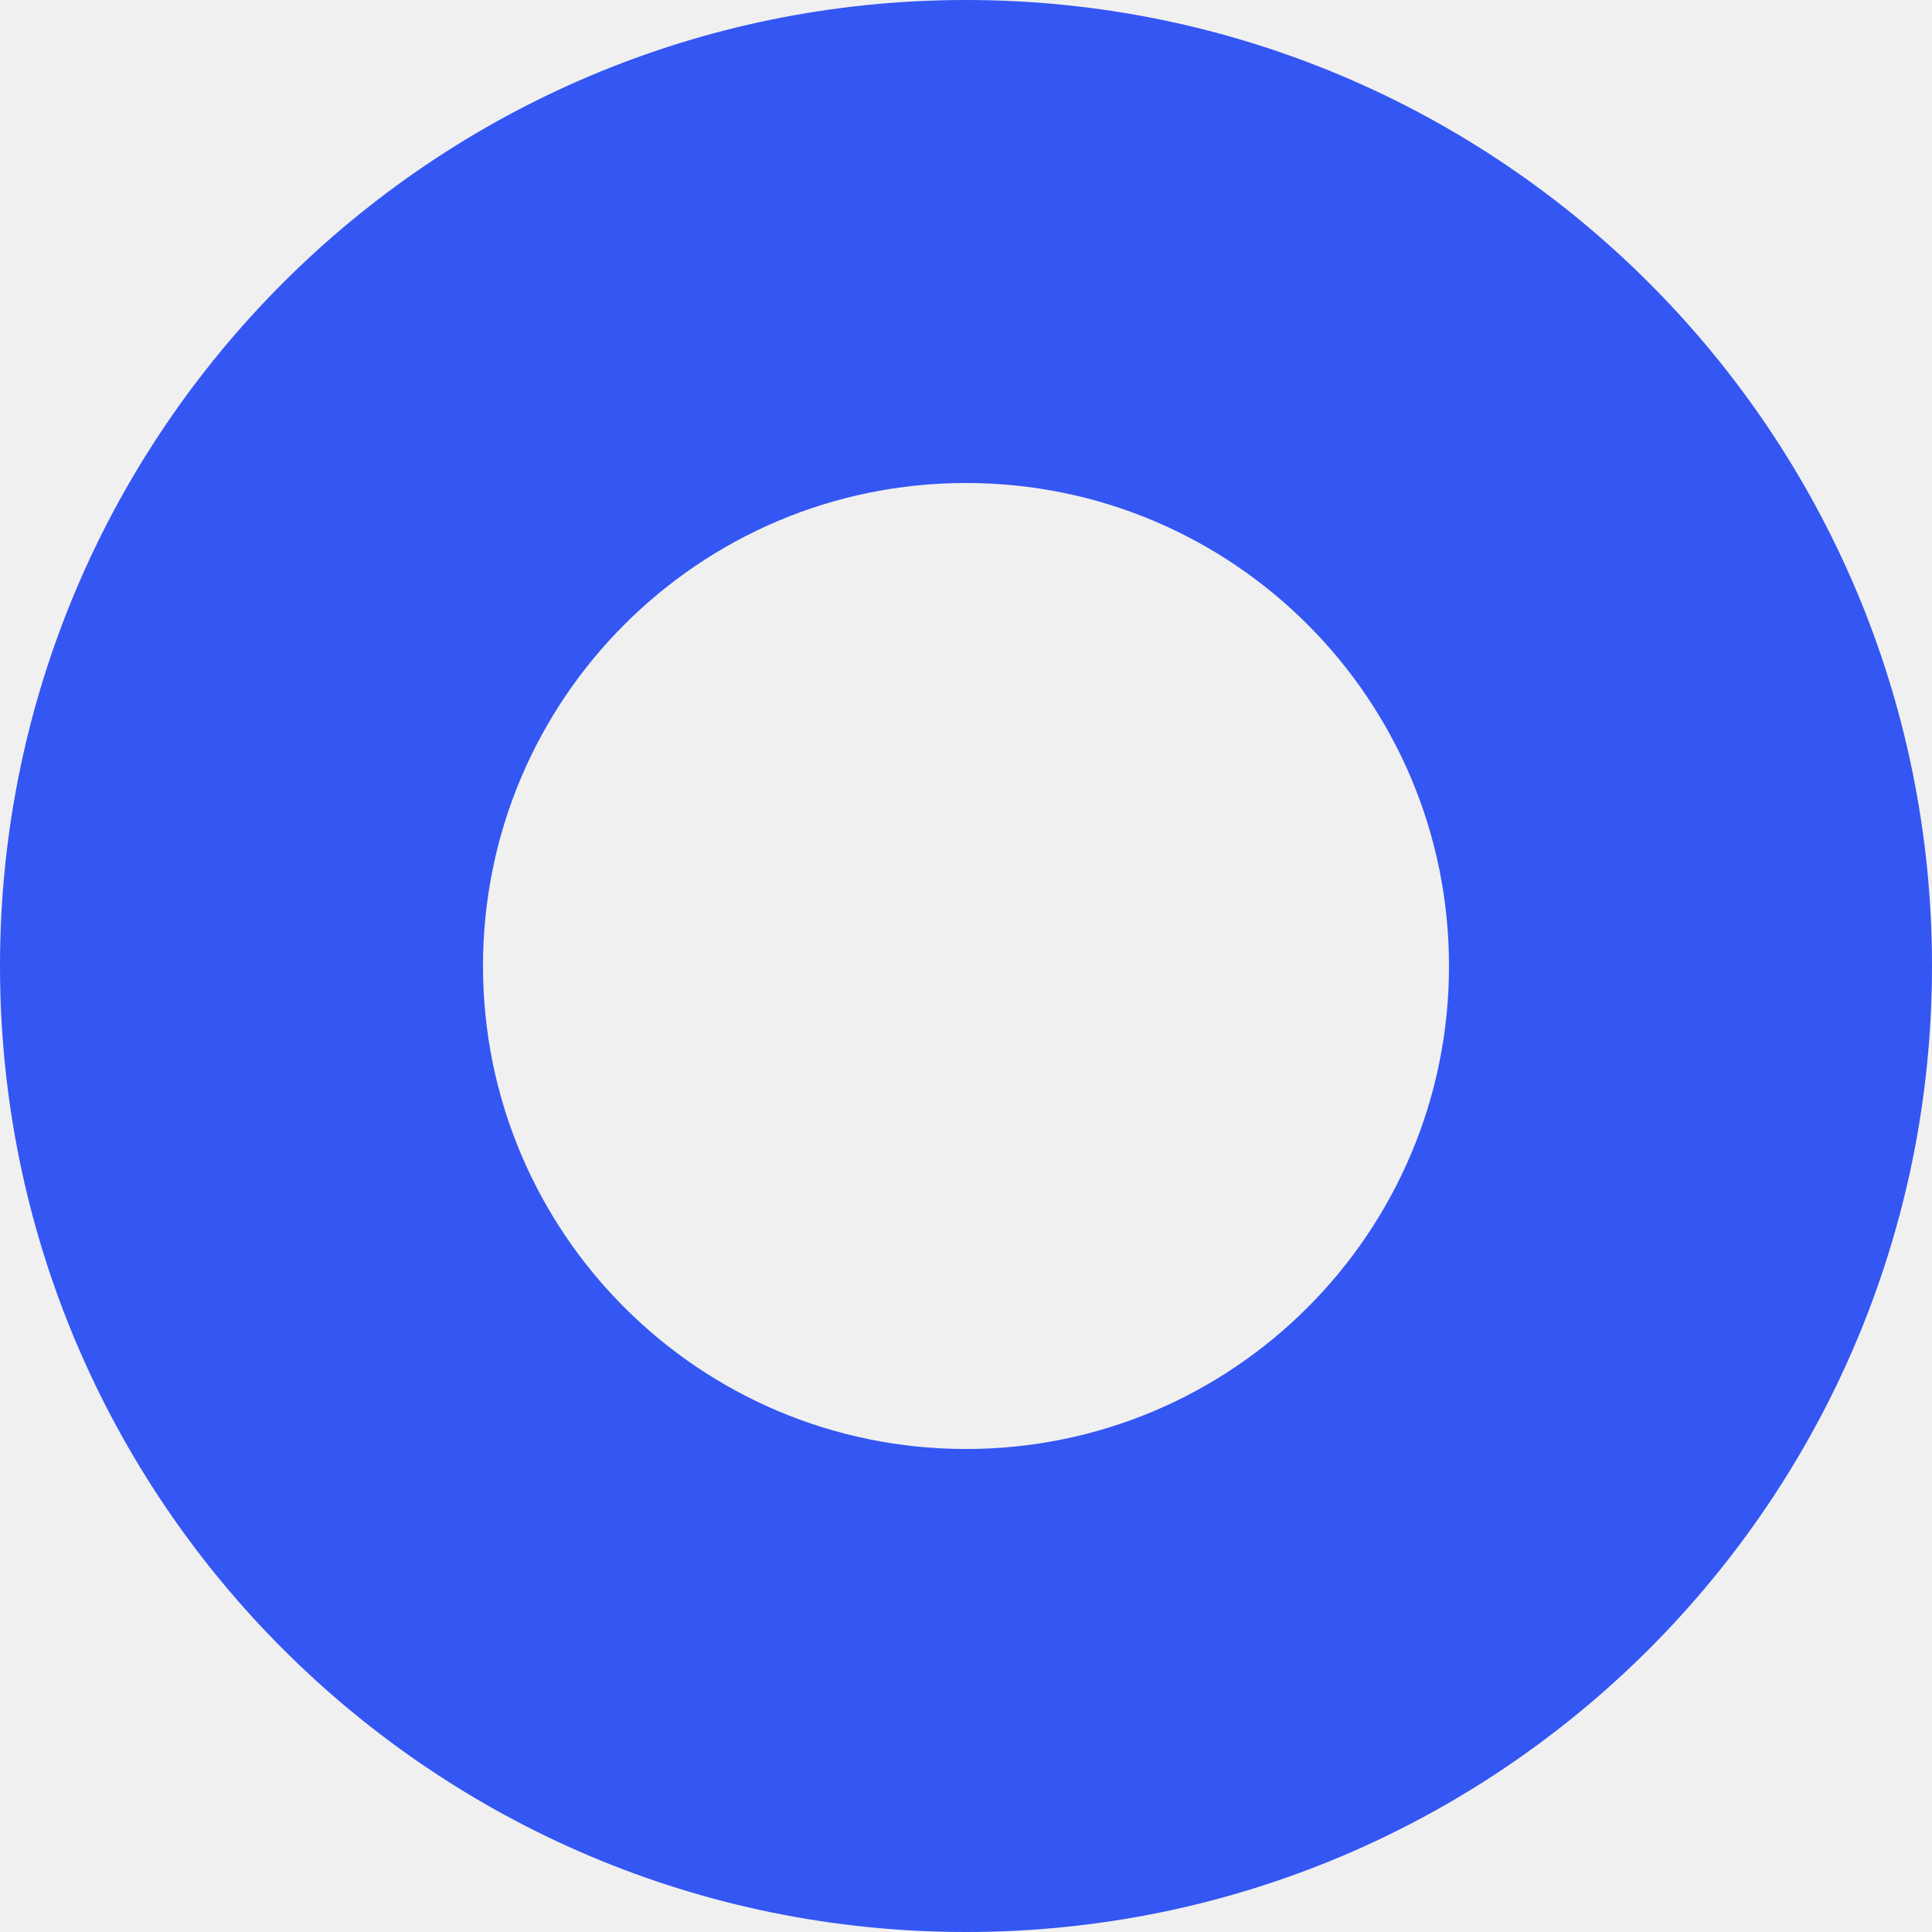
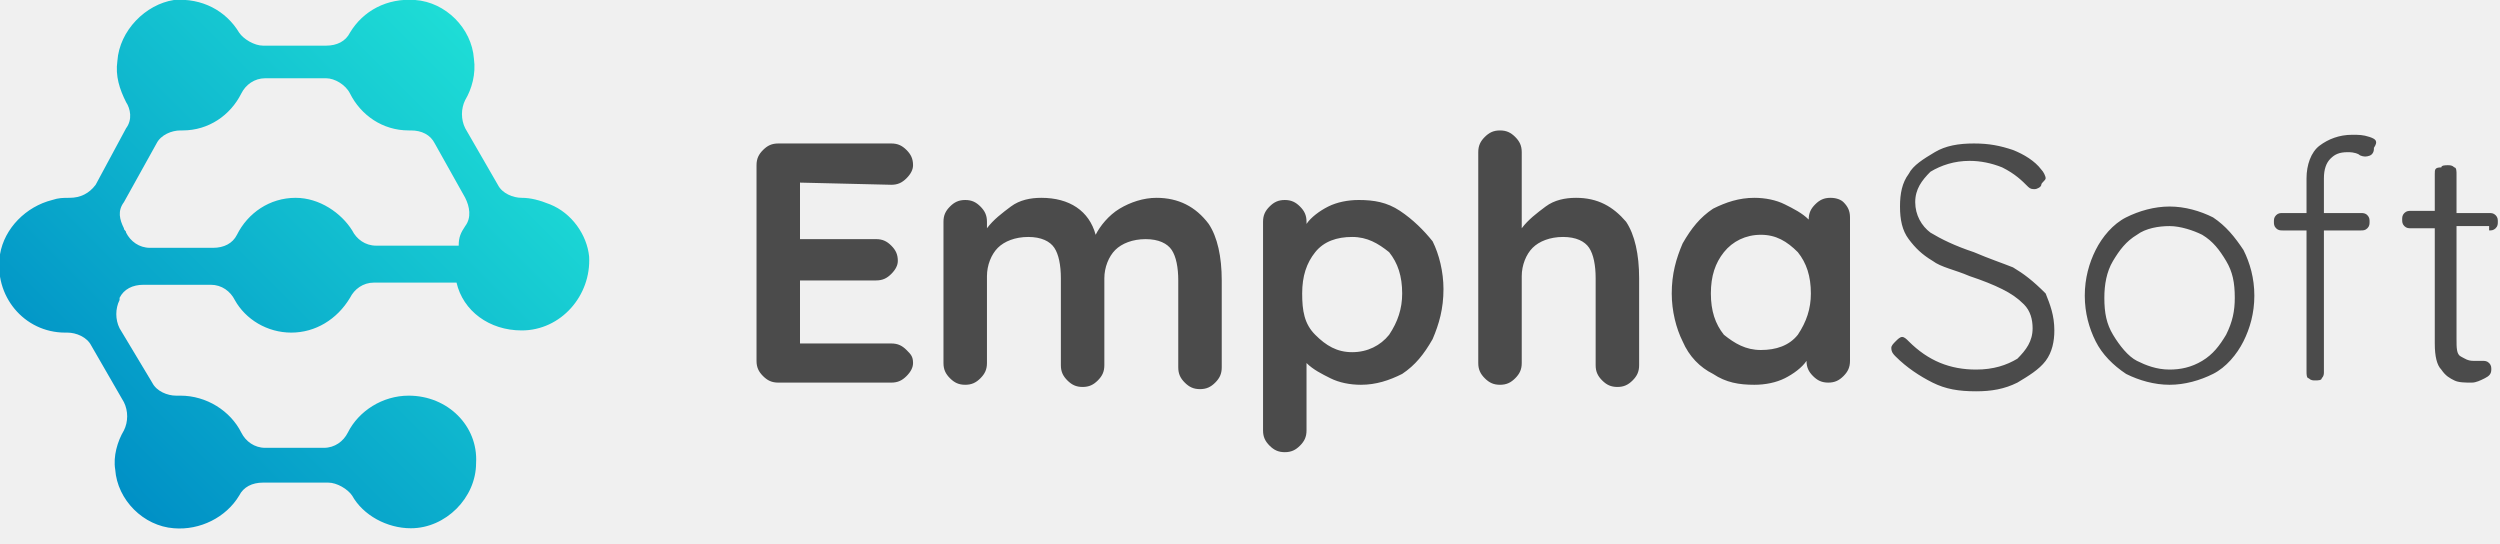
- <svg xmlns="http://www.w3.org/2000/svg" width="38" height="38" fill="none">
-   <path fill-rule="evenodd" clip-rule="evenodd" d="M19 38a19 19 0 100-38 19 19 0 000 38zm0-9.5a9.5 9.5 0 100-19 9.5 9.5 0 000 19z" fill="#3456F3" />
+ <svg xmlns="http://www.w3.org/2000/svg" width="115" height="25" viewBox="0 0 115 25" fill="none">
+   <g clip-path="url(#clip0)">
+     <path d="M25.3 9.4C24.8 9.2 24.4 9.1 24 9.1C23.6 9.1 23.1 8.9 22.9 8.5L21.4 5.9C21.2 5.5 21.2 5 21.4 4.6C21.7 4.1 21.9 3.4 21.8 2.7C21.7 1.3 20.5 0.1 19.1 2.29822e-05C17.8 -0.1 16.7 0.5 16.1 1.5C15.9 1.9 15.5 2.1 15 2.1H12.1C11.7 2.1 11.2 1.8 11 1.5C10.4 0.5 9.3 -0.1 8 2.29822e-05C6.7 0.2 5.5 1.4 5.4 2.8C5.3 3.5 5.5 4.1 5.8 4.7C6 5 6.1 5.5 5.8 5.9L4.4 8.5C4.1 8.9 3.7 9.1 3.2 9.1C2.9 9.1 2.7 9.1 2.4 9.2C1.2 9.5 0.2 10.5 -1.70544e-05 11.7C-0.3 13.6 1.1 15.3 3 15.3H3.1C3.5 15.3 4 15.5 4.2 15.9L5.7 18.5C5.9 18.9 5.9 19.4 5.7 19.8C5.4 20.3 5.2 21 5.3 21.6C5.4 23 6.6 24.2 8 24.3C9.2 24.4 10.4 23.8 11 22.8C11.2 22.4 11.6 22.2 12.1 22.2H15.1C15.5 22.2 16 22.5 16.2 22.8C16.7 23.7 17.8 24.3 18.9 24.3C20.5 24.3 21.9 22.9 21.9 21.3C22 19.6 20.6 18.2 18.8 18.2C17.6 18.2 16.5 18.9 16 19.9C15.8 20.3 15.4 20.6 14.9 20.6H12.2C11.7 20.6 11.3 20.3 11.1 19.9C10.6 18.9 9.5 18.2 8.3 18.2C8.2 18.2 8.2 18.2 8.1 18.2C7.7 18.2 7.2 18 7 17.6L5.5 15.1C5.3 14.7 5.3 14.2 5.5 13.8C5.5 13.8 5.5 13.8 5.5 13.7C5.7 13.3 6.1 13.1 6.6 13.1H9.7C10.2 13.1 10.6 13.4 10.8 13.8C11.3 14.7 12.3 15.3 13.4 15.3C14.5 15.3 15.5 14.7 16.1 13.7C16.3 13.3 16.7 13 17.2 13H21C21.3 14.3 22.5 15.2 24 15.2C25.8 15.2 27.2 13.6 27.1 11.8C27 10.8 26.3 9.8 25.3 9.4ZM13.6 9.1C12.4 9.1 11.4 9.8 10.9 10.8C10.7 11.2 10.3 11.4 9.8 11.4H6.9C6.4 11.4 6 11.1 5.8 10.7C5.8 10.6 5.7 10.6 5.7 10.5C5.5 10.1 5.4 9.7 5.7 9.3L7.2 6.6C7.4 6.2 7.9 6 8.3 6H8.4C9.6 6 10.6 5.3 11.1 4.3C11.3 3.9 11.7 3.6 12.2 3.6H15C15.4 3.6 15.9 3.9 16.1 4.3C16.6 5.3 17.6 6 18.8 6H18.9C19.4 6 19.8 6.2 20 6.6L21.4 9.1C21.6 9.5 21.7 10 21.4 10.4C21.2 10.7 21.1 10.9 21.1 11.3H17.3C16.8 11.3 16.4 11 16.2 10.6C15.7 9.8 14.7 9.1 13.6 9.1Z" fill="url(#paint0_linear)" />
+     <path d="M41 8.5C41.3 8.5 41.5 8.4 41.7 8.2C41.9 8 42 7.8 42 7.6C42 7.3 41.9 7.1 41.7 6.9C41.5 6.7 41.3 6.6 41 6.6H35.8C35.5 6.6 35.3 6.7 35.1 6.9C34.9 7.1 34.8 7.3 34.8 7.6V16.6C34.8 16.9 34.9 17.1 35.1 17.3C35.3 17.5 35.5 17.6 35.8 17.6H41C41.3 17.6 41.5 17.5 41.7 17.3C41.9 17.1 42 16.9 42 16.7C42 16.4 41.9 16.3 41.7 16.1C41.5 15.9 41.3 15.8 41 15.8H36.8V12.9H40.3C40.6 12.9 40.8 12.8 41 12.6C41.2 12.4 41.3 12.2 41.3 12C41.3 11.7 41.2 11.5 41 11.3C40.8 11.1 40.6 11 40.3 11H36.8V8.4L41 8.5ZM53.2 9.1C52.6 9.1 52 9.3 51.5 9.6C51 9.9 50.6 10.4 50.4 10.8C50.1 9.7 49.2 9.1 47.9 9.1C47.4 9.1 46.9 9.2 46.5 9.5C46.1 9.8 45.7 10.1 45.4 10.5V10.2C45.4 9.9 45.3 9.7 45.1 9.5C44.9 9.3 44.7 9.2 44.4 9.2C44.1 9.2 43.9 9.3 43.7 9.5C43.5 9.7 43.4 9.9 43.4 10.2V16.7C43.4 17 43.5 17.2 43.7 17.4C43.9 17.6 44.1 17.7 44.4 17.7C44.7 17.7 44.9 17.6 45.1 17.4C45.3 17.2 45.4 17 45.4 16.7V12.7C45.4 12.2 45.6 11.7 45.9 11.4C46.2 11.1 46.7 10.9 47.3 10.9C47.9 10.9 48.3 11.1 48.5 11.4C48.7 11.7 48.8 12.2 48.8 12.8V16.8C48.8 17.1 48.9 17.3 49.1 17.5C49.3 17.7 49.5 17.8 49.8 17.8C50.1 17.8 50.3 17.7 50.5 17.5C50.7 17.3 50.8 17.1 50.8 16.8V12.8C50.8 12.3 51 11.8 51.3 11.5C51.6 11.2 52.1 11 52.7 11C53.3 11 53.7 11.2 53.9 11.5C54.1 11.8 54.2 12.3 54.2 12.9V16.9C54.2 17.2 54.3 17.4 54.5 17.6C54.7 17.8 54.9 17.9 55.2 17.9C55.5 17.9 55.7 17.8 55.9 17.6C56.1 17.4 56.2 17.2 56.2 16.9V12.9C56.2 11.8 56 10.9 55.6 10.3C55 9.5 54.2 9.1 53.2 9.1ZM64.4 9.7C63.8 9.3 63.2 9.2 62.5 9.2C62 9.2 61.5 9.3 61.1 9.5C60.7 9.7 60.3 10 60.1 10.3V10.2C60.1 9.9 60 9.7 59.8 9.5C59.6 9.3 59.4 9.2 59.1 9.2C58.8 9.2 58.6 9.3 58.4 9.5C58.2 9.7 58.1 9.9 58.1 10.2V19.8C58.1 20.1 58.2 20.3 58.4 20.5C58.6 20.7 58.8 20.8 59.1 20.8C59.4 20.8 59.6 20.7 59.8 20.5C60 20.3 60.1 20.1 60.1 19.8V16.7C60.4 17 60.8 17.2 61.2 17.4C61.6 17.6 62.1 17.7 62.6 17.7C63.3 17.7 63.9 17.5 64.5 17.2C65.1 16.8 65.5 16.3 65.9 15.6C66.2 14.9 66.4 14.2 66.4 13.3C66.4 12.5 66.2 11.7 65.9 11.1C65.5 10.6 65 10.1 64.4 9.7ZM63.9 15.4C63.5 15.9 62.9 16.2 62.2 16.2C61.5 16.2 61 15.9 60.5 15.4C60 14.9 59.9 14.3 59.9 13.5C59.9 12.7 60.1 12.1 60.5 11.6C60.9 11.1 61.5 10.9 62.2 10.9C62.9 10.9 63.4 11.2 63.9 11.6C64.3 12.1 64.5 12.7 64.5 13.5C64.5 14.2 64.3 14.8 63.9 15.4ZM72.5 9.1C72 9.1 71.5 9.2 71.1 9.5C70.7 9.8 70.3 10.1 70 10.5V7C70 6.7 69.9 6.5 69.7 6.3C69.5 6.1 69.3 6 69 6C68.7 6 68.5 6.1 68.3 6.3C68.1 6.5 68 6.7 68 7V16.7C68 17 68.1 17.2 68.3 17.4C68.5 17.6 68.7 17.7 69 17.7C69.3 17.7 69.5 17.6 69.7 17.4C69.9 17.2 70 17 70 16.7V12.7C70 12.2 70.2 11.7 70.5 11.4C70.8 11.1 71.3 10.9 71.9 10.9C72.5 10.9 72.9 11.1 73.1 11.4C73.3 11.7 73.4 12.2 73.4 12.8V16.8C73.4 17.1 73.5 17.3 73.7 17.5C73.9 17.7 74.1 17.8 74.4 17.8C74.7 17.8 74.9 17.7 75.1 17.5C75.3 17.3 75.4 17.1 75.4 16.8V12.8C75.4 11.7 75.2 10.8 74.8 10.2C74.2 9.5 73.5 9.1 72.5 9.1ZM84.2 9.1C83.9 9.1 83.7 9.2 83.5 9.4C83.3 9.6 83.2 9.8 83.2 10.1C82.9 9.8 82.5 9.6 82.1 9.4C81.7 9.2 81.2 9.1 80.7 9.1C80 9.1 79.4 9.3 78.8 9.6C78.2 10 77.8 10.5 77.4 11.2C77.1 11.9 76.9 12.6 76.9 13.5C76.9 14.3 77.1 15.1 77.4 15.7C77.7 16.4 78.2 16.9 78.8 17.2C79.4 17.6 80 17.7 80.7 17.7C81.2 17.7 81.7 17.6 82.1 17.4C82.5 17.2 82.9 16.9 83.1 16.6C83.1 16.9 83.2 17.1 83.4 17.3C83.6 17.5 83.8 17.6 84.1 17.6C84.4 17.6 84.6 17.5 84.8 17.3C85 17.1 85.1 16.9 85.1 16.6V10C85.1 9.7 85 9.5 84.8 9.3C84.7 9.2 84.5 9.1 84.2 9.1ZM82.7 15.4C82.3 15.9 81.7 16.1 81 16.1C80.3 16.1 79.8 15.8 79.3 15.4C78.9 14.9 78.7 14.3 78.7 13.5C78.7 12.7 78.9 12.1 79.3 11.6C79.7 11.1 80.3 10.8 81 10.8C81.7 10.8 82.2 11.1 82.7 11.6C83.1 12.1 83.3 12.7 83.3 13.5C83.3 14.2 83.1 14.8 82.7 15.4ZM92.6 12.3C92.1 12.1 91.5 11.9 90.8 11.6C89.9 11.3 89.3 11 88.8 10.7C88.4 10.4 88.1 9.9 88.1 9.3C88.1 8.7 88.4 8.3 88.8 7.9C89.3 7.6 89.9 7.4 90.6 7.4C91.1 7.4 91.6 7.5 92.1 7.7C92.7 8 93 8.3 93.3 8.6C93.4 8.7 93.5 8.7 93.6 8.7C93.7 8.7 93.9 8.6 93.9 8.5C93.9 8.4 94.1 8.3 94.1 8.2C94.1 8.1 94 7.9 93.9 7.8C93.6 7.4 93.1 7.1 92.6 6.9C92 6.7 91.5 6.6 90.8 6.6C90.1 6.6 89.5 6.7 89 7C88.5 7.3 88 7.6 87.8 8C87.5 8.4 87.4 8.9 87.4 9.5C87.4 10.1 87.5 10.6 87.8 11C88.1 11.4 88.4 11.7 88.9 12C89.3 12.3 89.9 12.4 90.6 12.7C91.2 12.9 91.7 13.1 92.1 13.3C92.5 13.5 92.8 13.7 93.1 14C93.4 14.3 93.5 14.7 93.5 15.1C93.5 15.7 93.2 16.1 92.8 16.5C92.3 16.8 91.7 17 90.9 17C89.7 17 88.7 16.6 87.8 15.7C87.7 15.6 87.6 15.5 87.5 15.5C87.4 15.5 87.3 15.6 87.2 15.7C87.1 15.8 87 15.9 87 16C87 16.2 87.1 16.3 87.2 16.4C87.7 16.9 88.3 17.3 88.9 17.6C89.5 17.9 90.1 18 90.9 18C91.6 18 92.2 17.9 92.8 17.6C93.3 17.3 93.8 17 94.1 16.6C94.4 16.2 94.5 15.7 94.5 15.2C94.5 14.5 94.3 14 94.1 13.5C93.5 12.9 93.1 12.6 92.6 12.3ZM101.8 10C101.2 9.7 100.5 9.5 99.8 9.5C99.1 9.5 98.4 9.7 97.8 10C97.2 10.3 96.7 10.9 96.4 11.5C96.1 12.1 95.9 12.8 95.9 13.6C95.9 14.4 96.1 15.1 96.4 15.7C96.7 16.3 97.2 16.8 97.8 17.2C98.4 17.5 99.1 17.7 99.8 17.7C100.5 17.7 101.2 17.5 101.8 17.2C102.4 16.9 102.9 16.3 103.2 15.7C103.5 15.1 103.7 14.4 103.7 13.6C103.7 12.8 103.5 12.1 103.2 11.5C102.8 10.9 102.4 10.4 101.8 10ZM102.4 15.4C102.1 15.9 101.8 16.3 101.3 16.6C100.8 16.9 100.3 17 99.8 17C99.2 17 98.7 16.8 98.3 16.6C97.9 16.4 97.5 15.9 97.2 15.4C96.9 14.9 96.8 14.4 96.8 13.7C96.8 13.1 96.9 12.5 97.2 12C97.5 11.5 97.8 11.1 98.3 10.8C98.7 10.5 99.3 10.4 99.8 10.4C100.3 10.4 100.9 10.6 101.3 10.8C101.8 11.1 102.1 11.5 102.4 12C102.7 12.5 102.8 13 102.8 13.7C102.8 14.3 102.7 14.8 102.4 15.4ZM109 6.3C108.7 6.2 108.5 6.2 108.2 6.2C107.6 6.2 107.1 6.4 106.7 6.7C106.3 7 106.1 7.6 106.1 8.2V9.8H105C104.9 9.8 104.8 9.8 104.7 9.9C104.6 10 104.6 10.1 104.6 10.2C104.6 10.3 104.6 10.4 104.7 10.5C104.8 10.6 104.9 10.6 105 10.6H106.1V17.1C106.1 17.2 106.1 17.4 106.2 17.4C106.3 17.5 106.4 17.5 106.5 17.5C106.6 17.5 106.8 17.5 106.8 17.4C106.9 17.3 106.9 17.2 106.9 17.1V10.6H108.6C108.7 10.6 108.8 10.6 108.9 10.5C109 10.4 109 10.3 109 10.2C109 10.1 109 10 108.9 9.9C108.8 9.8 108.7 9.8 108.6 9.8H106.9V8.2C106.9 7.8 107 7.5 107.2 7.3C107.4 7.1 107.6 7 108 7C108.1 7 108.3 7 108.5 7.1C108.6 7.2 108.8 7.2 108.8 7.2C108.8 7.2 109 7.2 109.1 7.1C109.2 7 109.2 6.9 109.2 6.8C109.4 6.5 109.3 6.4 109 6.3ZM114.5 10.6C114.6 10.6 114.7 10.6 114.8 10.5C114.9 10.4 114.9 10.3 114.9 10.2C114.9 10.1 114.9 10 114.8 9.9C114.7 9.8 114.6 9.8 114.5 9.8H113V8C113 7.9 113 7.7 112.9 7.7C112.8 7.6 112.7 7.6 112.6 7.6C112.5 7.6 112.3 7.6 112.3 7.7C112 7.7 112 7.8 112 8V9.7H110.9C110.8 9.7 110.7 9.7 110.6 9.8C110.5 9.9 110.5 10 110.5 10.1C110.5 10.2 110.5 10.3 110.6 10.4C110.7 10.5 110.8 10.5 110.9 10.5H112V15.8C112 16.4 112.1 16.8 112.3 17C112.5 17.3 112.7 17.4 112.9 17.5C113.1 17.6 113.4 17.6 113.7 17.6C113.9 17.6 114.1 17.5 114.3 17.4C114.5 17.3 114.6 17.2 114.6 17C114.6 16.9 114.6 16.8 114.5 16.7C114.4 16.6 114.3 16.6 114.2 16.6C114.1 16.6 114.1 16.6 114 16.6C113.9 16.6 113.8 16.6 113.8 16.6C113.5 16.6 113.4 16.5 113.2 16.4C113 16.3 113 16 113 15.6V10.4H114.5V10.6Z" fill="#4B4B4B" />
+   </g>
+   <defs>
+     <linearGradient id="paint0_linear" x1="4.273" y1="21.538" x2="22.931" y2="2.88" gradientUnits="userSpaceOnUse">
+       <stop stop-color="#0090C6" />
+       <stop offset="1" stop-color="#1EDDD6" />
+     </linearGradient>
+     <clipPath id="clip0">
+       <rect width="115" height="24.4" fill="white" />
+     </clipPath>
+   </defs>
</svg>
